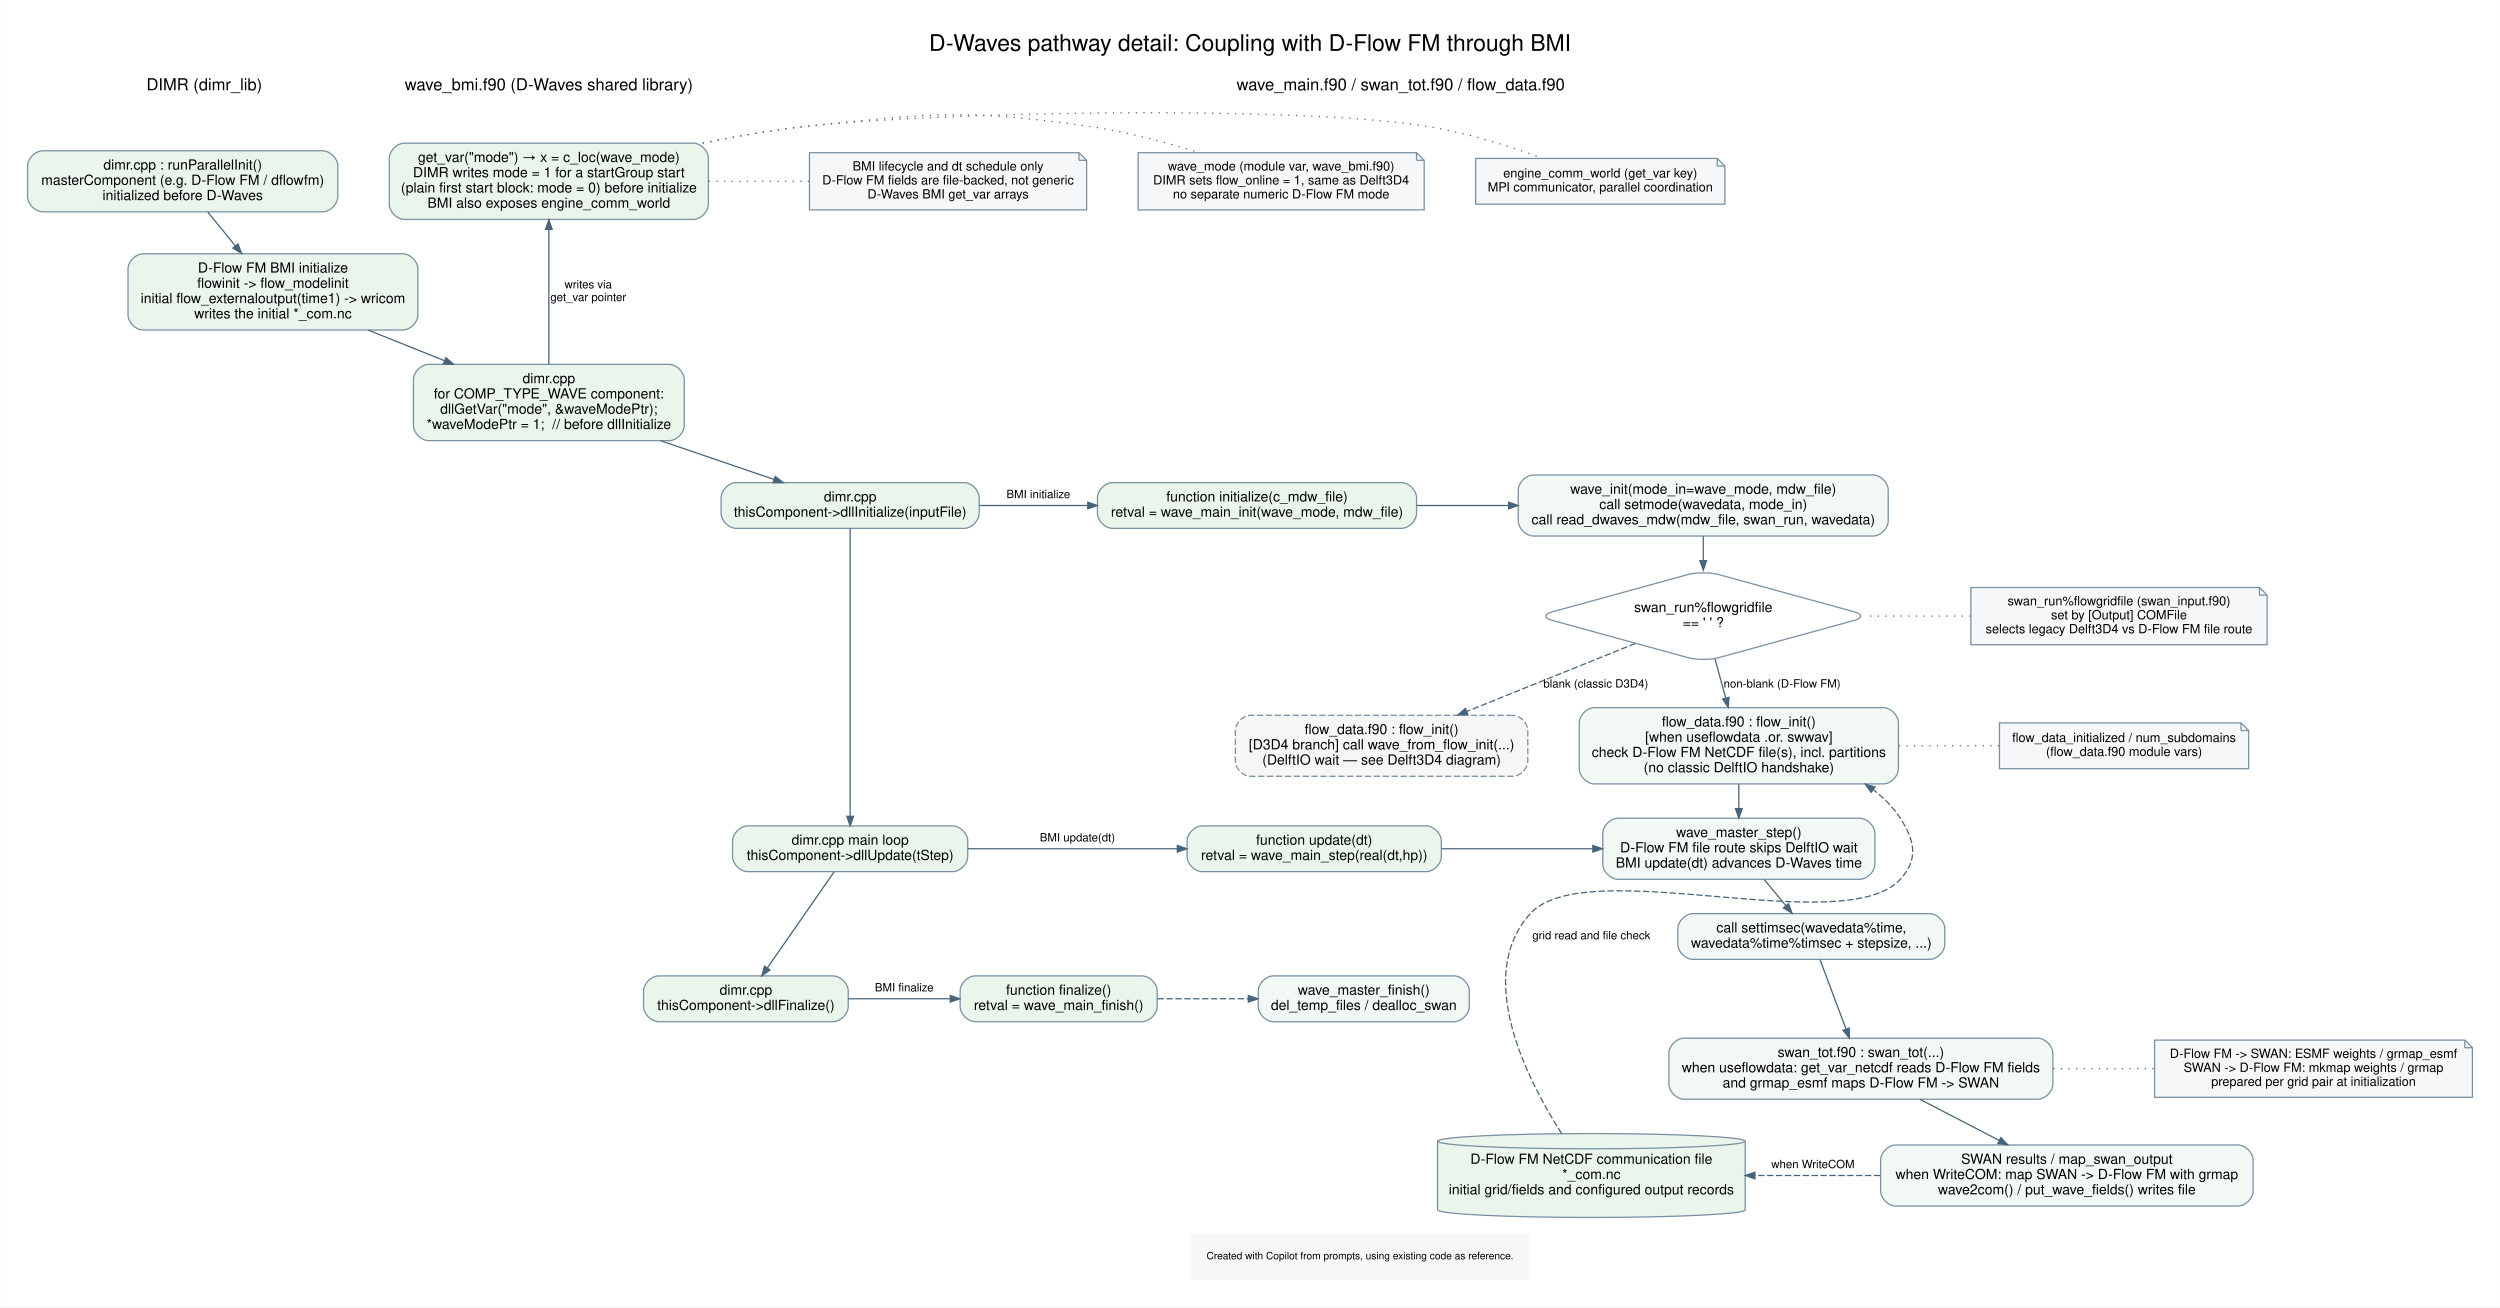
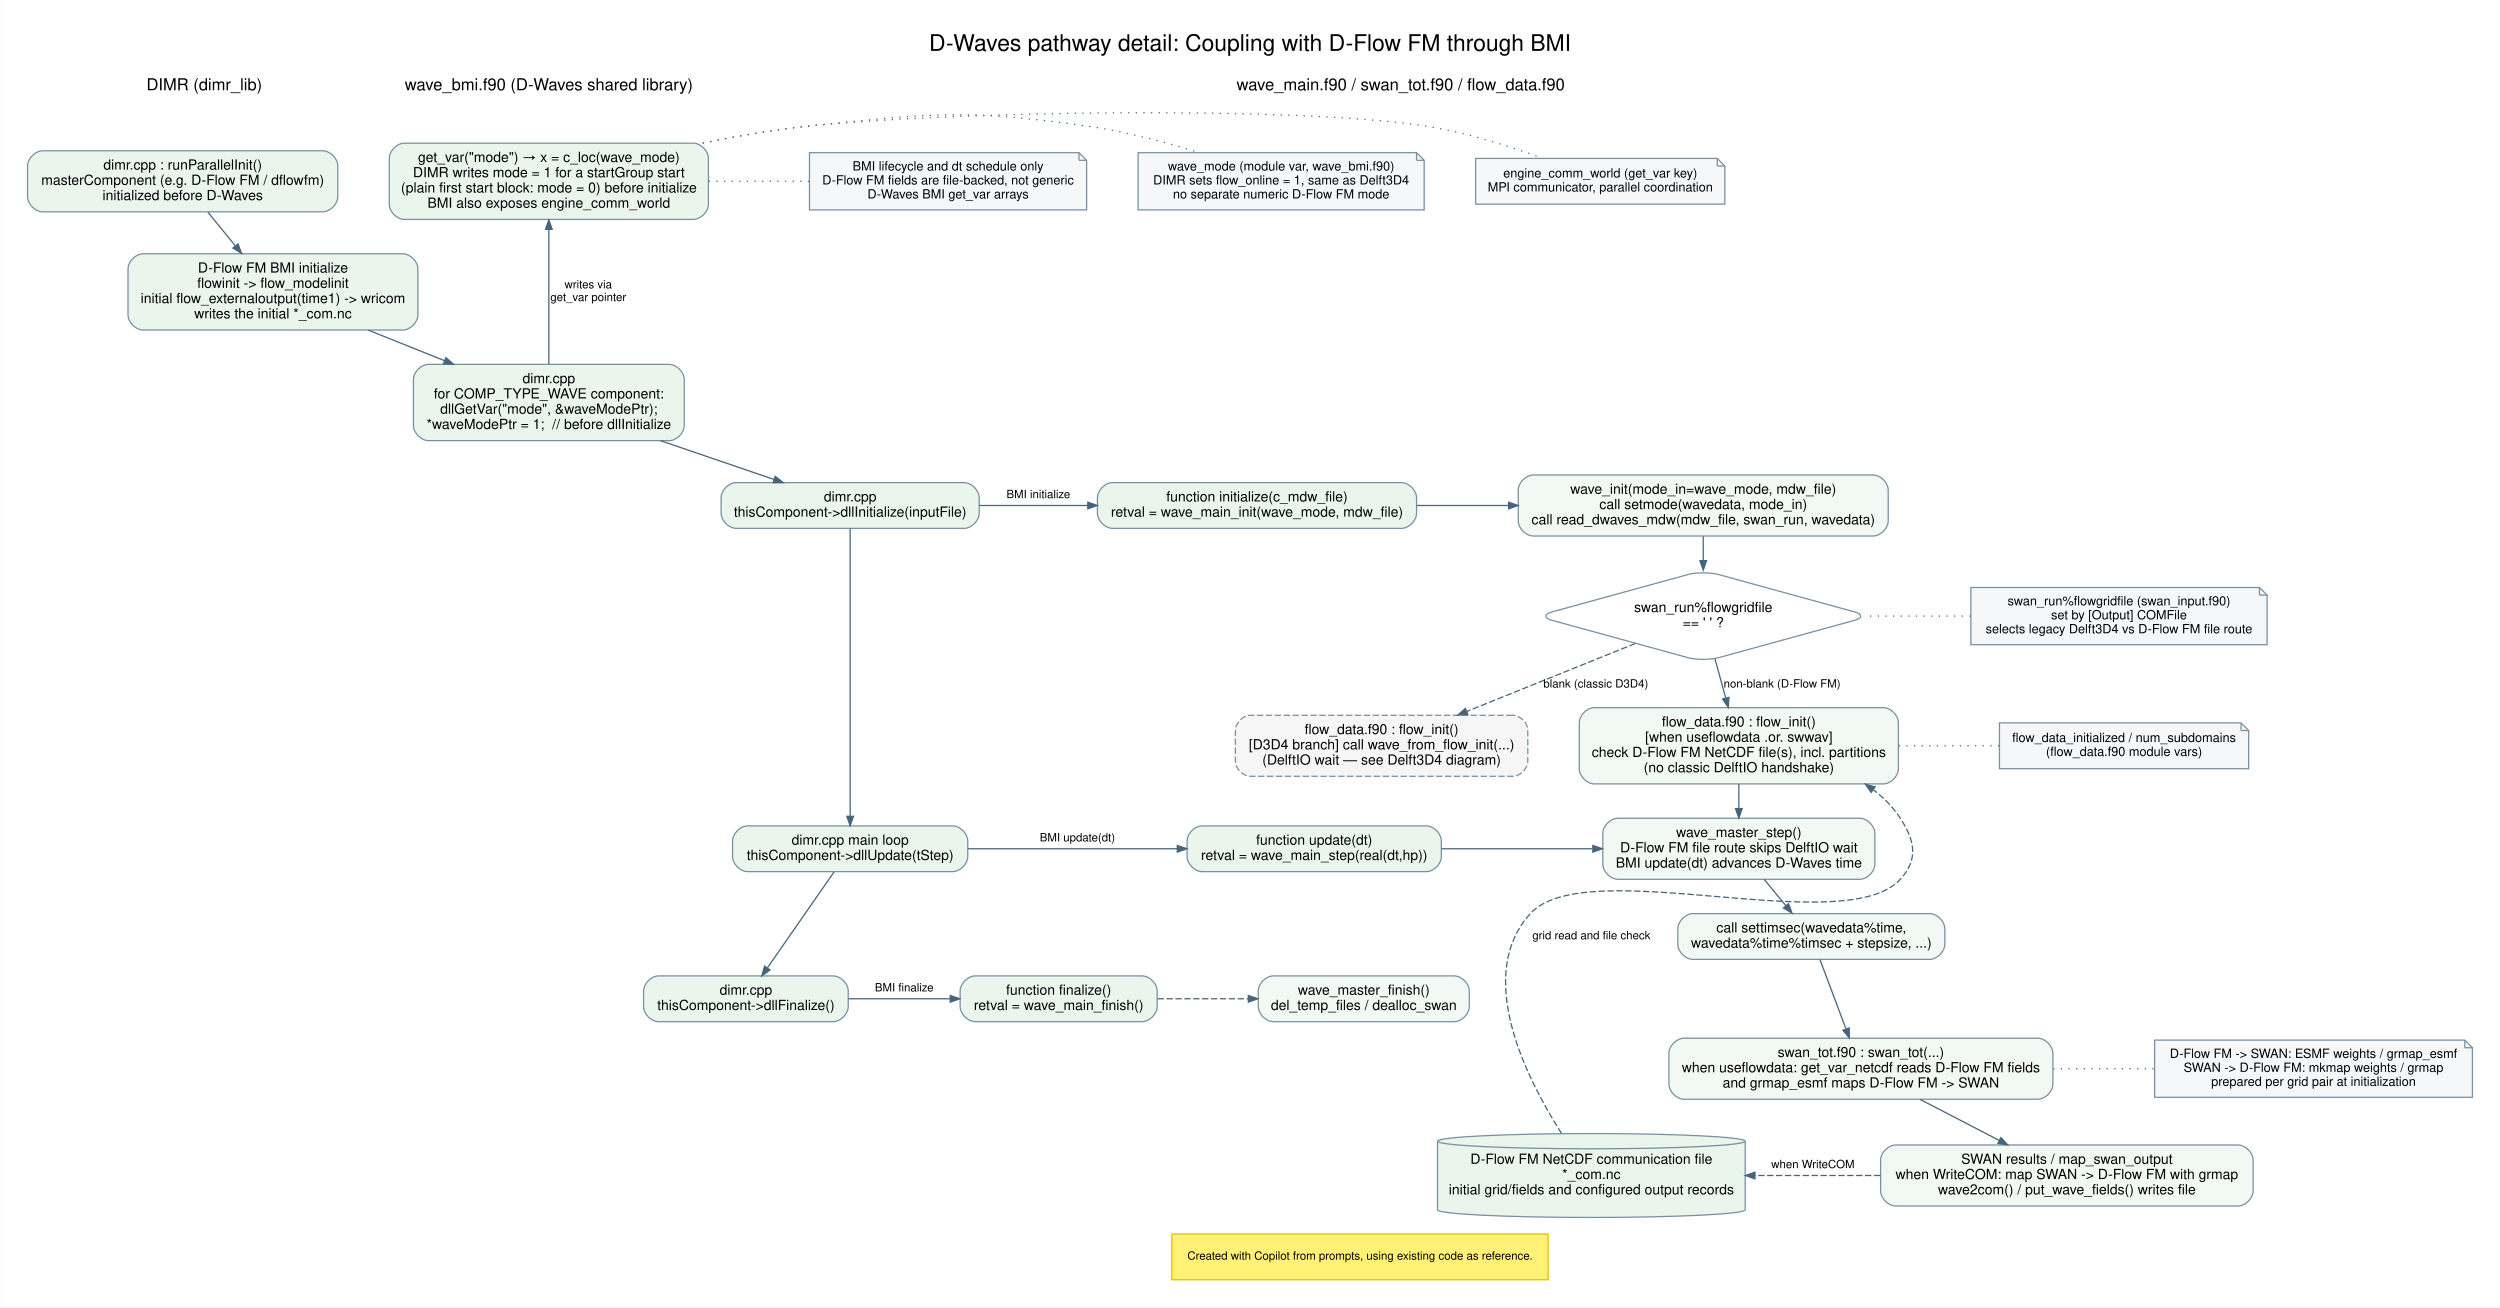
<svg xmlns="http://www.w3.org/2000/svg" width="1966pt" height="1028pt" viewBox="0.00 0.00 1966.20 1028.20">
  <g id="graph0" class="graph" transform="scale(1 1) rotate(0) translate(21.6 1006.6)">
    <polygon fill="#ffffff" stroke="transparent" points="-21.6,21.6 -21.6,-1006.6 1944.6,-1006.6 1944.6,21.6 -21.6,21.6" />
    <text text-anchor="middle" x="961.5" y="-966.6" font-family="Helvetica,sans-Serif" font-size="18.00" fill="#000000">D-Waves pathway detail: Coupling with D-Flow FM through BMI</text>
    <g id="node1" class="node">
      <text text-anchor="middle" x="139" y="-935.6" font-family="Helvetica,sans-Serif" font-size="13.00" fill="#000000">DIMR (dimr_lib)</text>
    </g>
    <g id="node2" class="node">
      <text text-anchor="middle" x="410" y="-935.6" font-family="Helvetica,sans-Serif" font-size="13.00" fill="#000000">wave_bmi.f90 (D-Waves shared library)</text>
    </g>
    <g id="node4" class="node">
      <path fill="#eaf5ec" stroke="#7890a2" d="M232,-888C232,-888 12,-888 12,-888 6,-888 0,-882 0,-876 0,-876 0,-852 0,-852 0,-846 6,-840 12,-840 12,-840 232,-840 232,-840 238,-840 244,-846 244,-852 244,-852 244,-876 244,-876 244,-882 238,-888 232,-888" />
      <text text-anchor="middle" x="122" y="-873.2" font-family="Helvetica,sans-Serif" font-size="11.00" fill="#000000">dimr.cpp : runParallelInit()</text>
      <text text-anchor="middle" x="122" y="-861.2" font-family="Helvetica,sans-Serif" font-size="11.00" fill="#000000">masterComponent (e.g. D-Flow FM / dflowfm)</text>
      <text text-anchor="middle" x="122" y="-849.2" font-family="Helvetica,sans-Serif" font-size="11.00" fill="#000000">initialized before D-Waves</text>
    </g>
    <g id="node3" class="node">
      <text text-anchor="middle" x="1080" y="-935.6" font-family="Helvetica,sans-Serif" font-size="13.00" fill="#000000">wave_main.f90 / swan_tot.f90 / flow_data.f90</text>
    </g>
    <g id="node11" class="node">
      <path fill="#eaf5ec" stroke="#7890a2" d="M523.5,-894C523.5,-894 296.5,-894 296.5,-894 290.5,-894 284.5,-888 284.5,-882 284.5,-882 284.5,-846 284.5,-846 284.5,-840 290.5,-834 296.5,-834 296.5,-834 523.5,-834 523.5,-834 529.5,-834 535.5,-840 535.5,-846 535.5,-846 535.5,-882 535.5,-882 535.5,-888 529.5,-894 523.5,-894" />
      <text text-anchor="middle" x="410" y="-879.2" font-family="Helvetica,sans-Serif" font-size="11.00" fill="#000000">get_var("mode") → x = c_loc(wave_mode)</text>
      <text text-anchor="middle" x="410" y="-867.2" font-family="Helvetica,sans-Serif" font-size="11.00" fill="#000000">DIMR writes mode = 1 for a startGroup start</text>
      <text text-anchor="middle" x="410" y="-855.2" font-family="Helvetica,sans-Serif" font-size="11.00" fill="#000000">(plain first start block: mode = 0) before initialize</text>
      <text text-anchor="middle" x="410" y="-843.2" font-family="Helvetica,sans-Serif" font-size="11.00" fill="#000000">BMI also exposes engine_comm_world</text>
    </g>
    <g id="node15" class="node">
      <path fill="#f2f8f3" stroke="#7890a2" d="M1451.5,-633C1451.5,-633 1184.5,-633 1184.5,-633 1178.5,-633 1172.5,-627 1172.5,-621 1172.5,-621 1172.5,-597 1172.5,-597 1172.5,-591 1178.5,-585 1184.5,-585 1184.5,-585 1451.5,-585 1451.5,-585 1457.5,-585 1463.5,-591 1463.5,-597 1463.5,-597 1463.5,-621 1463.5,-621 1463.5,-627 1457.5,-633 1451.5,-633" />
      <text text-anchor="middle" x="1318" y="-618.2" font-family="Helvetica,sans-Serif" font-size="11.00" fill="#000000">wave_init(mode_in=wave_mode, mdw_file)</text>
      <text text-anchor="middle" x="1318" y="-606.2" font-family="Helvetica,sans-Serif" font-size="11.00" fill="#000000">call setmode(wavedata, mode_in)</text>
      <text text-anchor="middle" x="1318" y="-594.2" font-family="Helvetica,sans-Serif" font-size="11.00" fill="#000000">call read_dwaves_mdw(mdw_file, swan_run, wavedata)</text>
    </g>
    <g id="node5" class="node">
      <path fill="#eaf5ec" stroke="#7890a2" d="M295,-807C295,-807 91,-807 91,-807 85,-807 79,-801 79,-795 79,-795 79,-759 79,-759 79,-753 85,-747 91,-747 91,-747 295,-747 295,-747 301,-747 307,-753 307,-759 307,-759 307,-795 307,-795 307,-801 301,-807 295,-807" />
      <text text-anchor="middle" x="193" y="-792.2" font-family="Helvetica,sans-Serif" font-size="11.00" fill="#000000">D-Flow FM BMI initialize</text>
      <text text-anchor="middle" x="193" y="-780.2" font-family="Helvetica,sans-Serif" font-size="11.00" fill="#000000">flowinit -&gt; flow_modelinit</text>
      <text text-anchor="middle" x="193" y="-768.2" font-family="Helvetica,sans-Serif" font-size="11.00" fill="#000000">initial flow_externaloutput(time1) -&gt; wricom</text>
      <text text-anchor="middle" x="193" y="-756.2" font-family="Helvetica,sans-Serif" font-size="11.00" fill="#000000">writes the initial *_com.nc</text>
    </g>
    <g id="edge3" class="edge">
      <path fill="none" stroke="#48647a" d="M141.778,-839.766C148.509,-831.517 156.186,-822.11 163.512,-813.134" />
      <polygon fill="#48647a" stroke="#48647a" points="165.553,-814.784 168.261,-807.314 161.485,-811.465 165.553,-814.784" />
    </g>
    <g id="node6" class="node">
      <path fill="#eaf5ec" stroke="#7890a2" d="M504.5,-720C504.5,-720 315.5,-720 315.5,-720 309.5,-720 303.5,-714 303.5,-708 303.5,-708 303.5,-672 303.5,-672 303.5,-666 309.5,-660 315.5,-660 315.5,-660 504.5,-660 504.5,-660 510.5,-660 516.5,-666 516.5,-672 516.5,-672 516.5,-708 516.5,-708 516.5,-714 510.5,-720 504.5,-720" />
      <text text-anchor="middle" x="410" y="-705.2" font-family="Helvetica,sans-Serif" font-size="11.00" fill="#000000">dimr.cpp</text>
      <text text-anchor="middle" x="410" y="-693.2" font-family="Helvetica,sans-Serif" font-size="11.00" fill="#000000">for COMP_TYPE_WAVE component:</text>
      <text text-anchor="middle" x="410" y="-681.2" font-family="Helvetica,sans-Serif" font-size="11.00" fill="#000000">dllGetVar("mode", &amp;waveModePtr);</text>
      <text text-anchor="middle" x="410" y="-669.2" font-family="Helvetica,sans-Serif" font-size="11.00" fill="#000000">*waveModePtr = 1;  // before dllInitialize</text>
    </g>
    <g id="edge4" class="edge">
      <path fill="none" stroke="#48647a" d="M267.983,-746.938C287.295,-739.195 308.178,-730.823 327.833,-722.942" />
      <polygon fill="#48647a" stroke="#48647a" points="329.03,-725.291 335.014,-720.063 327.076,-720.418 329.03,-725.291" />
    </g>
    <g id="node7" class="node">
      <path fill="#eaf5ec" stroke="#7890a2" d="M736.5,-627C736.5,-627 557.5,-627 557.5,-627 551.5,-627 545.5,-621 545.5,-615 545.5,-615 545.5,-603 545.5,-603 545.5,-597 551.5,-591 557.5,-591 557.5,-591 736.5,-591 736.5,-591 742.5,-591 748.5,-597 748.5,-603 748.5,-603 748.5,-615 748.5,-615 748.5,-621 742.5,-627 736.5,-627" />
      <text text-anchor="middle" x="647" y="-612.2" font-family="Helvetica,sans-Serif" font-size="11.00" fill="#000000">dimr.cpp</text>
      <text text-anchor="middle" x="647" y="-600.2" font-family="Helvetica,sans-Serif" font-size="11.00" fill="#000000">thisComponent-&gt;dllInitialize(inputFile)</text>
    </g>
    <g id="edge5" class="edge">
      <path fill="none" stroke="#48647a" d="M497.913,-659.954C527.662,-649.787 560.17,-638.676 587.218,-629.432" />
      <polygon fill="#48647a" stroke="#48647a" points="588.084,-631.91 594.332,-627 586.386,-626.942 588.084,-631.91" />
    </g>
    <g id="edge20" class="edge">
      <path fill="none" stroke="#48647a" d="M410,-720.253C410,-749.585 410,-794.184 410,-825.918" />
      <polygon fill="#48647a" stroke="#48647a" points="407.375,-826.192 410,-833.692 412.625,-826.192 407.375,-826.192" />
      <text text-anchor="middle" x="441" y="-779.8" font-family="Helvetica,sans-Serif" font-size="9.00" fill="#000000">writes via</text>
      <text text-anchor="middle" x="441" y="-769.8" font-family="Helvetica,sans-Serif" font-size="9.00" fill="#000000">get_var pointer</text>
    </g>
    <g id="node8" class="node">
      <path fill="#eaf5ec" stroke="#7890a2" d="M727.5,-357C727.5,-357 566.5,-357 566.5,-357 560.5,-357 554.5,-351 554.5,-345 554.5,-345 554.5,-333 554.5,-333 554.5,-327 560.5,-321 566.5,-321 566.5,-321 727.5,-321 727.5,-321 733.5,-321 739.5,-327 739.5,-333 739.5,-333 739.5,-345 739.5,-345 739.5,-351 733.5,-357 727.5,-357" />
      <text text-anchor="middle" x="647" y="-342.2" font-family="Helvetica,sans-Serif" font-size="11.00" fill="#000000">dimr.cpp main loop</text>
      <text text-anchor="middle" x="647" y="-330.2" font-family="Helvetica,sans-Serif" font-size="11.00" fill="#000000">thisComponent-&gt;dllUpdate(tStep)</text>
    </g>
    <g id="edge6" class="edge">
      <path fill="none" stroke="#48647a" d="M647,-590.865C647,-544.08 647,-419.179 647,-364.845" />
      <polygon fill="#48647a" stroke="#48647a" points="649.625,-364.556 647,-357.056 644.375,-364.556 649.625,-364.556" />
    </g>
    <g id="node12" class="node">
      <path fill="#eaf5ec" stroke="#7890a2" d="M1080.5,-627C1080.5,-627 853.5,-627 853.5,-627 847.5,-627 841.5,-621 841.5,-615 841.5,-615 841.5,-603 841.5,-603 841.5,-597 847.5,-591 853.5,-591 853.5,-591 1080.5,-591 1080.5,-591 1086.5,-591 1092.5,-597 1092.5,-603 1092.5,-603 1092.5,-615 1092.5,-615 1092.5,-621 1086.5,-627 1080.5,-627" />
      <text text-anchor="middle" x="967" y="-612.2" font-family="Helvetica,sans-Serif" font-size="11.00" fill="#000000">function initialize(c_mdw_file)</text>
      <text text-anchor="middle" x="967" y="-600.2" font-family="Helvetica,sans-Serif" font-size="11.00" fill="#000000">retval = wave_main_init(wave_mode, mdw_file)</text>
    </g>
    <g id="edge21" class="edge">
      <path fill="none" stroke="#48647a" d="M748.69,-609C775.737,-609 805.36,-609 833.818,-609" />
      <polygon fill="#48647a" stroke="#48647a" points="833.916,-611.625 841.416,-609 833.916,-606.375 833.916,-611.625" />
      <text text-anchor="middle" x="795" y="-614.8" font-family="Helvetica,sans-Serif" font-size="9.00" fill="#000000">BMI initialize</text>
    </g>
    <g id="node9" class="node">
      <path fill="#eaf5ec" stroke="#7890a2" d="M633.5,-239C633.5,-239 496.5,-239 496.5,-239 490.5,-239 484.5,-233 484.5,-227 484.5,-227 484.5,-215 484.5,-215 484.5,-209 490.5,-203 496.5,-203 496.5,-203 633.5,-203 633.5,-203 639.5,-203 645.5,-209 645.5,-215 645.5,-215 645.5,-227 645.5,-227 645.5,-233 639.5,-239 633.5,-239" />
      <text text-anchor="middle" x="565" y="-224.2" font-family="Helvetica,sans-Serif" font-size="11.00" fill="#000000">dimr.cpp</text>
      <text text-anchor="middle" x="565" y="-212.2" font-family="Helvetica,sans-Serif" font-size="11.00" fill="#000000">thisComponent-&gt;dllFinalize()</text>
    </g>
    <g id="edge7" class="edge">
      <path fill="none" stroke="#48647a" d="M634.367,-320.821C620.301,-300.58 597.499,-267.767 581.905,-245.326" />
      <polygon fill="#48647a" stroke="#48647a" points="583.948,-243.667 577.513,-239.006 579.637,-246.663 583.948,-243.667" />
    </g>
    <g id="node13" class="node">
      <path fill="#eaf5ec" stroke="#7890a2" d="M1100,-357C1100,-357 924,-357 924,-357 918,-357 912,-351 912,-345 912,-345 912,-333 912,-333 912,-327 918,-321 924,-321 924,-321 1100,-321 1100,-321 1106,-321 1112,-327 1112,-333 1112,-333 1112,-345 1112,-345 1112,-351 1106,-357 1100,-357" />
      <text text-anchor="middle" x="1012" y="-342.2" font-family="Helvetica,sans-Serif" font-size="11.00" fill="#000000">function update(dt)</text>
      <text text-anchor="middle" x="1012" y="-330.2" font-family="Helvetica,sans-Serif" font-size="11.00" fill="#000000">retval = wave_main_step(real(dt,hp))</text>
    </g>
    <g id="edge22" class="edge">
      <path fill="none" stroke="#48647a" d="M739.577,-339C789.701,-339 851.89,-339 904.189,-339" />
      <polygon fill="#48647a" stroke="#48647a" points="904.331,-341.625 911.831,-339 904.331,-336.375 904.331,-341.625" />
      <text text-anchor="middle" x="825.75" y="-344.8" font-family="Helvetica,sans-Serif" font-size="9.00" fill="#000000">BMI update(dt)</text>
    </g>
    <g id="node14" class="node">
      <path fill="#eaf5ec" stroke="#7890a2" d="M876.5,-239C876.5,-239 745.5,-239 745.5,-239 739.5,-239 733.5,-233 733.5,-227 733.5,-227 733.5,-215 733.5,-215 733.5,-209 739.5,-203 745.5,-203 745.5,-203 876.5,-203 876.5,-203 882.5,-203 888.5,-209 888.5,-215 888.5,-215 888.5,-227 888.5,-227 888.5,-233 882.5,-239 876.5,-239" />
      <text text-anchor="middle" x="811" y="-224.2" font-family="Helvetica,sans-Serif" font-size="11.00" fill="#000000">function finalize()</text>
      <text text-anchor="middle" x="811" y="-212.2" font-family="Helvetica,sans-Serif" font-size="11.00" fill="#000000">retval = wave_main_finish()</text>
    </g>
    <g id="edge23" class="edge">
      <path fill="none" stroke="#48647a" d="M645.55,-221C671.184,-221 699.623,-221 725.589,-221" />
      <polygon fill="#48647a" stroke="#48647a" points="725.701,-223.625 733.201,-221 725.701,-218.375 725.701,-223.625" />
      <text text-anchor="middle" x="689.5" y="-226.8" font-family="Helvetica,sans-Serif" font-size="9.00" fill="#000000">BMI finalize</text>
    </g>
    <g id="node10" class="node">
      <path fill="#eaf5ec" stroke="#7890a2" d="M1351,-109C1351,-112.311 1296.766,-115 1230,-115 1163.234,-115 1109,-112.311 1109,-109 1109,-109 1109,-55 1109,-55 1109,-51.689 1163.234,-49 1230,-49 1296.766,-49 1351,-51.689 1351,-55 1351,-55 1351,-109 1351,-109" />
      <path fill="none" stroke="#7890a2" d="M1351,-109C1351,-105.689 1296.766,-103 1230,-103 1163.234,-103 1109,-105.689 1109,-109" />
      <text text-anchor="middle" x="1230" y="-91.2" font-family="Helvetica,sans-Serif" font-size="11.00" fill="#000000">D-Flow FM NetCDF communication file</text>
      <text text-anchor="middle" x="1230" y="-79.2" font-family="Helvetica,sans-Serif" font-size="11.00" fill="#000000">*_com.nc</text>
      <text text-anchor="middle" x="1230" y="-67.2" font-family="Helvetica,sans-Serif" font-size="11.00" fill="#000000">initial grid/fields and configured output records</text>
    </g>
    <g id="node17" class="node">
      <path fill="#f2f8f3" stroke="#7890a2" d="M1459.5,-450C1459.5,-450 1232.5,-450 1232.5,-450 1226.5,-450 1220.5,-444 1220.5,-438 1220.5,-438 1220.5,-402 1220.5,-402 1220.5,-396 1226.5,-390 1232.5,-390 1232.5,-390 1459.5,-390 1459.5,-390 1465.5,-390 1471.5,-396 1471.5,-402 1471.5,-402 1471.5,-438 1471.5,-438 1471.5,-444 1465.5,-450 1459.5,-450" />
      <text text-anchor="middle" x="1346" y="-435.2" font-family="Helvetica,sans-Serif" font-size="11.00" fill="#000000">flow_data.f90 : flow_init()</text>
      <text text-anchor="middle" x="1346" y="-423.2" font-family="Helvetica,sans-Serif" font-size="11.00" fill="#000000">[when useflowdata .or. swwav]</text>
      <text text-anchor="middle" x="1346" y="-411.2" font-family="Helvetica,sans-Serif" font-size="11.00" fill="#000000">check D-Flow FM NetCDF file(s), incl. partitions</text>
      <text text-anchor="middle" x="1346" y="-399.2" font-family="Helvetica,sans-Serif" font-size="11.00" fill="#000000">(no classic DelftIO handshake)</text>
    </g>
    <g id="edge15" class="edge">
      <path fill="none" stroke="#48647a" stroke-dasharray="5,2" d="M1206.599,-115.021C1177.922,-159.876 1138.214,-239.963 1182,-288 1225.75,-335.997 1429.25,-267.003 1473,-315 1487.371,-330.766 1484.592,-345.091 1473,-363 1467.401,-371.649 1460.145,-378.999 1451.939,-385.241" />
      <polygon fill="#48647a" stroke="#48647a" points="1450.098,-383.329 1445.49,-389.803 1453.129,-387.615 1450.098,-383.329" />
      <text text-anchor="middle" x="1230" y="-267.8" font-family="Helvetica,sans-Serif" font-size="9.00" fill="#000000">grid read and file check</text>
    </g>
    <g id="node24" class="node">
      <polygon fill="#f5f7f8" stroke="#7890a2" points="1092.5,-886.5 873.5,-886.5 873.5,-841.5 1098.5,-841.5 1098.5,-880.5 1092.5,-886.5" />
      <polyline fill="none" stroke="#7890a2" points="1092.5,-886.5 1092.5,-880.5 " />
      <polyline fill="none" stroke="#7890a2" points="1098.5,-880.5 1092.5,-880.5 " />
      <text text-anchor="middle" x="986" y="-872.5" font-family="Helvetica,sans-Serif" font-size="10.00" fill="#000000">wave_mode (module var, wave_bmi.f90)</text>
      <text text-anchor="middle" x="986" y="-861.5" font-family="Helvetica,sans-Serif" font-size="10.00" fill="#000000">DIMR sets flow_online = 1, same as Delft3D4</text>
      <text text-anchor="middle" x="986" y="-850.5" font-family="Helvetica,sans-Serif" font-size="10.00" fill="#000000">no separate numeric D-Flow FM mode</text>
    </g>
    <g id="edge27" class="edge">
      <path fill="none" stroke="#48647a" stroke-dasharray="1,5" d="M531.01,-894.05C558.453,-899.641 587.591,-904.624 615,-907.5 711.36,-917.611 737.039,-920.876 833,-907.5 862.676,-903.363 894.68,-894.919 921.708,-886.562" />
    </g>
    <g id="node25" class="node">
      <polygon fill="#f5f7f8" stroke="#7890a2" points="1329,-882 1139,-882 1139,-846 1335,-846 1335,-876 1329,-882" />
      <polyline fill="none" stroke="#7890a2" points="1329,-882 1329,-876 " />
      <polyline fill="none" stroke="#7890a2" points="1335,-876 1329,-876 " />
      <text text-anchor="middle" x="1237" y="-867" font-family="Helvetica,sans-Serif" font-size="10.00" fill="#000000">engine_comm_world (get_var key)</text>
      <text text-anchor="middle" x="1237" y="-856" font-family="Helvetica,sans-Serif" font-size="10.00" fill="#000000">MPI communicator, parallel coordination</text>
    </g>
    <g id="edge28" class="edge">
      <path fill="none" stroke="#48647a" stroke-dasharray="1,5" d="M531.01,-894.05C558.453,-899.641 587.591,-904.624 615,-907.5 721.968,-918.724 992.696,-923.858 1099,-907.5 1130.78,-902.61 1165.28,-891.735 1191.835,-882.082" />
    </g>
    <g id="node28" class="node">
      <polygon fill="#f5f7f8" stroke="#7890a2" points="827,-886.5 615,-886.5 615,-841.5 833,-841.5 833,-880.5 827,-886.5" />
      <polyline fill="none" stroke="#7890a2" points="827,-886.5 827,-880.5 " />
      <polyline fill="none" stroke="#7890a2" points="833,-880.5 827,-880.5 " />
      <text text-anchor="middle" x="724" y="-872.5" font-family="Helvetica,sans-Serif" font-size="10.00" fill="#000000">BMI lifecycle and dt schedule only</text>
      <text text-anchor="middle" x="724" y="-861.5" font-family="Helvetica,sans-Serif" font-size="10.00" fill="#000000">D-Flow FM fields are file-backed, not generic</text>
      <text text-anchor="middle" x="724" y="-850.5" font-family="Helvetica,sans-Serif" font-size="10.00" fill="#000000">D-Waves BMI get_var arrays</text>
    </g>
    <g id="edge31" class="edge">
      <path fill="none" stroke="#48647a" stroke-dasharray="1,5" d="M535.723,-864C562.077,-864 588.431,-864 614.784,-864" />
    </g>
    <g id="edge24" class="edge">
      <path fill="none" stroke="#48647a" d="M1092.798,-609C1116.744,-609 1140.69,-609 1164.636,-609" />
      <polygon fill="#48647a" stroke="#48647a" points="1164.91,-611.625 1172.41,-609 1164.91,-606.375 1164.91,-611.625" />
    </g>
    <g id="node19" class="node">
      <path fill="#f2f8f3" stroke="#7890a2" d="M1441,-363C1441,-363 1251,-363 1251,-363 1245,-363 1239,-357 1239,-351 1239,-351 1239,-327 1239,-327 1239,-321 1245,-315 1251,-315 1251,-315 1441,-315 1441,-315 1447,-315 1453,-321 1453,-327 1453,-327 1453,-351 1453,-351 1453,-357 1447,-363 1441,-363" />
      <text text-anchor="middle" x="1346" y="-348.2" font-family="Helvetica,sans-Serif" font-size="11.00" fill="#000000">wave_master_step()</text>
      <text text-anchor="middle" x="1346" y="-336.2" font-family="Helvetica,sans-Serif" font-size="11.00" fill="#000000">D-Flow FM file route skips DelftIO wait</text>
      <text text-anchor="middle" x="1346" y="-324.2" font-family="Helvetica,sans-Serif" font-size="11.00" fill="#000000">BMI update(dt) advances D-Waves time</text>
    </g>
    <g id="edge25" class="edge">
      <path fill="none" stroke="#48647a" d="M1112.135,-339C1151.674,-339 1191.213,-339 1230.752,-339" />
      <polygon fill="#48647a" stroke="#48647a" points="1231.159,-341.625 1238.659,-339 1231.159,-336.375 1231.159,-341.625" />
    </g>
    <g id="node23" class="node">
      <path fill="#f2f8f3" stroke="#7890a2" d="M1122,-239C1122,-239 980,-239 980,-239 974,-239 968,-233 968,-227 968,-227 968,-215 968,-215 968,-209 974,-203 980,-203 980,-203 1122,-203 1122,-203 1128,-203 1134,-209 1134,-215 1134,-215 1134,-227 1134,-227 1134,-233 1128,-239 1122,-239" />
      <text text-anchor="middle" x="1051" y="-224.2" font-family="Helvetica,sans-Serif" font-size="11.00" fill="#000000">wave_master_finish()</text>
      <text text-anchor="middle" x="1051" y="-212.2" font-family="Helvetica,sans-Serif" font-size="11.00" fill="#000000">del_temp_files / dealloc_swan</text>
    </g>
    <g id="edge26" class="edge">
      <path fill="none" stroke="#48647a" stroke-dasharray="5,2" d="M888.812,-221C912.537,-221 936.261,-221 959.986,-221" />
      <polygon fill="#48647a" stroke="#48647a" points="960.189,-223.625 967.689,-221 960.189,-218.375 960.189,-223.625" />
    </g>
    <g id="node16" class="node">
      <path fill="#ffffff" stroke="#7890a2" d="M1306.429,-554.82C1306.429,-554.82 1198.571,-525.18 1198.571,-525.18 1192.785,-523.59 1192.785,-520.41 1198.571,-518.82 1198.571,-518.82 1306.429,-489.18 1306.429,-489.18 1312.215,-487.59 1323.785,-487.59 1329.571,-489.18 1329.571,-489.18 1437.429,-518.82 1437.429,-518.82 1443.215,-520.41 1443.215,-523.59 1437.429,-525.18 1437.429,-525.18 1329.571,-554.82 1329.571,-554.82 1323.785,-556.41 1312.215,-556.41 1306.429,-554.82" />
      <text text-anchor="middle" x="1318" y="-525.2" font-family="Helvetica,sans-Serif" font-size="11.00" fill="#000000">swan_run%flowgridfile</text>
      <text text-anchor="middle" x="1318" y="-513.2" font-family="Helvetica,sans-Serif" font-size="11.00" fill="#000000">== ' ' ?</text>
    </g>
    <g id="edge8" class="edge">
      <path fill="none" stroke="#48647a" d="M1318,-584.766C1318,-578.839 1318,-572.315 1318,-565.782" />
      <polygon fill="#48647a" stroke="#48647a" points="1320.625,-565.644 1318,-558.144 1315.375,-565.644 1320.625,-565.644" />
    </g>
    <g id="edge9" class="edge">
      <path fill="none" stroke="#48647a" d="M1327.246,-488.319C1329.937,-478.516 1332.894,-467.744 1335.648,-457.71" />
      <polygon fill="#48647a" stroke="#48647a" points="1338.253,-458.136 1337.707,-450.209 1333.191,-456.746 1338.253,-458.136" />
      <text text-anchor="middle" x="1380" y="-465.8" font-family="Helvetica,sans-Serif" font-size="9.00" fill="#000000">non-blank (D-Flow FM)</text>
    </g>
    <g id="node18" class="node">
      <path fill="#f6f6f6" stroke="#7890a2" stroke-dasharray="5,2" d="M1168,-444C1168,-444 962,-444 962,-444 956,-444 950,-438 950,-432 950,-432 950,-408 950,-408 950,-402 956,-396 962,-396 962,-396 1168,-396 1168,-396 1174,-396 1180,-402 1180,-408 1180,-408 1180,-432 1180,-432 1180,-438 1174,-444 1168,-444" />
      <text text-anchor="middle" x="1065" y="-429.2" font-family="Helvetica,sans-Serif" font-size="11.00" fill="#000000">flow_data.f90 : flow_init()</text>
      <text text-anchor="middle" x="1065" y="-417.2" font-family="Helvetica,sans-Serif" font-size="11.00" fill="#000000">[D3D4 branch] call wave_from_flow_init(...)</text>
      <text text-anchor="middle" x="1065" y="-405.2" font-family="Helvetica,sans-Serif" font-size="11.00" fill="#000000">(DelftIO wait — see Delft3D4 diagram)</text>
    </g>
    <g id="edge10" class="edge">
      <path fill="none" stroke="#48647a" stroke-dasharray="5,2" d="M1264.654,-500.493C1226.007,-484.912 1173.48,-463.735 1132.004,-447.013" />
      <polygon fill="#48647a" stroke="#48647a" points="1132.859,-444.528 1124.921,-444.158 1130.896,-449.397 1132.859,-444.528" />
      <text text-anchor="middle" x="1233.5" y="-465.8" font-family="Helvetica,sans-Serif" font-size="9.00" fill="#000000">blank (classic D3D4)</text>
    </g>
    <g id="node26" class="node">
      <polygon fill="#f5f7f8" stroke="#7890a2" points="1755.5,-544.5 1528.5,-544.5 1528.5,-499.5 1761.5,-499.5 1761.5,-538.5 1755.5,-544.5" />
      <polyline fill="none" stroke="#7890a2" points="1755.5,-544.5 1755.5,-538.5 " />
      <polyline fill="none" stroke="#7890a2" points="1761.5,-538.5 1755.5,-538.5 " />
      <text text-anchor="middle" x="1645" y="-530.5" font-family="Helvetica,sans-Serif" font-size="10.00" fill="#000000">swan_run%flowgridfile (swan_input.f90)</text>
      <text text-anchor="middle" x="1645" y="-519.5" font-family="Helvetica,sans-Serif" font-size="10.00" fill="#000000">set by [Output] COMFile</text>
      <text text-anchor="middle" x="1645" y="-508.5" font-family="Helvetica,sans-Serif" font-size="10.00" fill="#000000">selects legacy Delft3D4 vs D-Flow FM file route</text>
    </g>
    <g id="edge29" class="edge">
      <path fill="none" stroke="#48647a" stroke-dasharray="1,5" d="M1449.247,-522C1475.628,-522 1502.009,-522 1528.389,-522" />
    </g>
    <g id="edge11" class="edge">
      <path fill="none" stroke="#48647a" d="M1346,-389.839C1346,-383.64 1346,-377.095 1346,-370.839" />
      <polygon fill="#48647a" stroke="#48647a" points="1348.625,-370.618 1346,-363.118 1343.375,-370.618 1348.625,-370.618" />
    </g>
    <g id="node27" class="node">
      <polygon fill="#f5f7f8" stroke="#7890a2" points="1741,-438 1551,-438 1551,-402 1747,-402 1747,-432 1741,-438" />
      <polyline fill="none" stroke="#7890a2" points="1741,-438 1741,-432 " />
      <polyline fill="none" stroke="#7890a2" points="1747,-432 1741,-432 " />
      <text text-anchor="middle" x="1649" y="-423" font-family="Helvetica,sans-Serif" font-size="10.00" fill="#000000">flow_data_initialized / num_subdomains</text>
      <text text-anchor="middle" x="1649" y="-412" font-family="Helvetica,sans-Serif" font-size="10.00" fill="#000000">(flow_data.f90 module vars)</text>
    </g>
    <g id="edge30" class="edge">
      <path fill="none" stroke="#48647a" stroke-dasharray="1,5" d="M1471.757,-420C1498.066,-420 1524.376,-420 1550.685,-420" />
    </g>
    <g id="node20" class="node">
      <path fill="#f2f8f3" stroke="#7890a2" d="M1496,-288C1496,-288 1310,-288 1310,-288 1304,-288 1298,-282 1298,-276 1298,-276 1298,-264 1298,-264 1298,-258 1304,-252 1310,-252 1310,-252 1496,-252 1496,-252 1502,-252 1508,-258 1508,-264 1508,-264 1508,-276 1508,-276 1508,-282 1502,-288 1496,-288" />
      <text text-anchor="middle" x="1403" y="-273.2" font-family="Helvetica,sans-Serif" font-size="11.00" fill="#000000">call settimsec(wavedata%time,</text>
      <text text-anchor="middle" x="1403" y="-261.2" font-family="Helvetica,sans-Serif" font-size="11.00" fill="#000000">wavedata%time%timsec + stepsize, ...)</text>
    </g>
    <g id="edge12" class="edge">
      <path fill="none" stroke="#48647a" d="M1365.936,-314.867C1371.442,-308.202 1377.418,-300.968 1382.931,-294.294" />
      <polygon fill="#48647a" stroke="#48647a" points="1385.084,-295.809 1387.837,-288.355 1381.037,-292.465 1385.084,-295.809" />
    </g>
    <g id="node21" class="node">
      <path fill="#f2f8f3" stroke="#7890a2" d="M1581,-190C1581,-190 1303,-190 1303,-190 1297,-190 1291,-184 1291,-178 1291,-178 1291,-154 1291,-154 1291,-148 1297,-142 1303,-142 1303,-142 1581,-142 1581,-142 1587,-142 1593,-148 1593,-154 1593,-154 1593,-178 1593,-178 1593,-184 1587,-190 1581,-190" />
      <text text-anchor="middle" x="1442" y="-175.2" font-family="Helvetica,sans-Serif" font-size="11.00" fill="#000000">swan_tot.f90 : swan_tot(...)</text>
      <text text-anchor="middle" x="1442" y="-163.2" font-family="Helvetica,sans-Serif" font-size="11.00" fill="#000000">when useflowdata: get_var_netcdf reads D-Flow FM fields</text>
      <text text-anchor="middle" x="1442" y="-151.2" font-family="Helvetica,sans-Serif" font-size="11.00" fill="#000000">and grmap_esmf maps D-Flow FM -&gt; SWAN</text>
    </g>
    <g id="edge13" class="edge">
      <path fill="none" stroke="#48647a" d="M1409.793,-251.885C1415.407,-236.913 1423.511,-215.305 1430.184,-197.509" />
      <polygon fill="#48647a" stroke="#48647a" points="1432.77,-198.09 1432.945,-190.146 1427.854,-196.246 1432.77,-198.09" />
    </g>
    <g id="node22" class="node">
      <path fill="#f2f8f3" stroke="#7890a2" d="M1738.5,-106C1738.5,-106 1469.5,-106 1469.5,-106 1463.5,-106 1457.5,-100 1457.5,-94 1457.5,-94 1457.5,-70 1457.5,-70 1457.5,-64 1463.5,-58 1469.5,-58 1469.5,-58 1738.5,-58 1738.5,-58 1744.5,-58 1750.5,-64 1750.5,-70 1750.5,-70 1750.5,-94 1750.5,-94 1750.5,-100 1744.5,-106 1738.5,-106" />
      <text text-anchor="middle" x="1604" y="-91.2" font-family="Helvetica,sans-Serif" font-size="11.00" fill="#000000">SWAN results / map_swan_output</text>
      <text text-anchor="middle" x="1604" y="-79.2" font-family="Helvetica,sans-Serif" font-size="11.00" fill="#000000">when WriteCOM: map SWAN -&gt; D-Flow FM with grmap</text>
      <text text-anchor="middle" x="1604" y="-67.2" font-family="Helvetica,sans-Serif" font-size="11.00" fill="#000000">wave2com() / put_wave_fields() writes file</text>
    </g>
    <g id="edge14" class="edge">
      <path fill="none" stroke="#48647a" d="M1488.423,-141.929C1507.911,-131.824 1530.687,-120.014 1550.844,-109.562" />
      <polygon fill="#48647a" stroke="#48647a" points="1552.121,-111.857 1557.571,-106.075 1549.704,-107.197 1552.121,-111.857" />
    </g>
    <g id="node29" class="node">
      <polygon fill="#f5f7f8" stroke="#7890a2" points="1917,-188.5 1673,-188.5 1673,-143.5 1923,-143.5 1923,-182.5 1917,-188.5" />
      <polyline fill="none" stroke="#7890a2" points="1917,-188.5 1917,-182.5 " />
      <polyline fill="none" stroke="#7890a2" points="1923,-182.5 1917,-182.5 " />
      <text text-anchor="middle" x="1798" y="-174.5" font-family="Helvetica,sans-Serif" font-size="10.00" fill="#000000">D-Flow FM -&gt; SWAN: ESMF weights / grmap_esmf</text>
      <text text-anchor="middle" x="1798" y="-163.5" font-family="Helvetica,sans-Serif" font-size="10.00" fill="#000000">SWAN -&gt; D-Flow FM: mkmap weights / grmap</text>
      <text text-anchor="middle" x="1798" y="-152.5" font-family="Helvetica,sans-Serif" font-size="10.00" fill="#000000">prepared per grid pair at initialization</text>
    </g>
    <g id="edge32" class="edge">
      <path fill="none" stroke="#48647a" stroke-dasharray="1,5" d="M1593.23,-166C1619.76,-166 1646.289,-166 1672.819,-166" />
    </g>
    <g id="edge16" class="edge">
      <path fill="none" stroke="#48647a" stroke-dasharray="5,2" d="M1457.217,-82C1424.701,-82 1390.483,-82 1358.751,-82" />
      <polygon fill="#48647a" stroke="#48647a" points="1358.669,-79.375 1351.169,-82 1358.669,-84.625 1358.669,-79.375" />
      <text text-anchor="middle" x="1404.25" y="-87.8" font-family="Helvetica,sans-Serif" font-size="9.00" fill="#000000">when WriteCOM</text>
    </g>
    <g id="node30" class="node">
-       <polygon fill="#f5f7f8" stroke="transparent" points="1181,-36 915,-36 915,0 1181,0 1181,-36" />
-       <text text-anchor="middle" x="1048" y="-16.1" font-family="Helvetica,sans-Serif" font-size="8.00" fill="#000000">Created with Copilot from prompts, using existing code as reference.</text>
+       <polygon fill="#fff176" stroke="#e0c200" points="1196,-36 900,-36 900,0 1196,0 1196,-36" />
+       <text text-anchor="middle" x="1048" y="-15.8" font-family="Helvetica,sans-Serif" font-size="9.00" fill="#000000">Created with Copilot from prompts, using existing code as reference.</text>
    </g>
  </g>
</svg>
